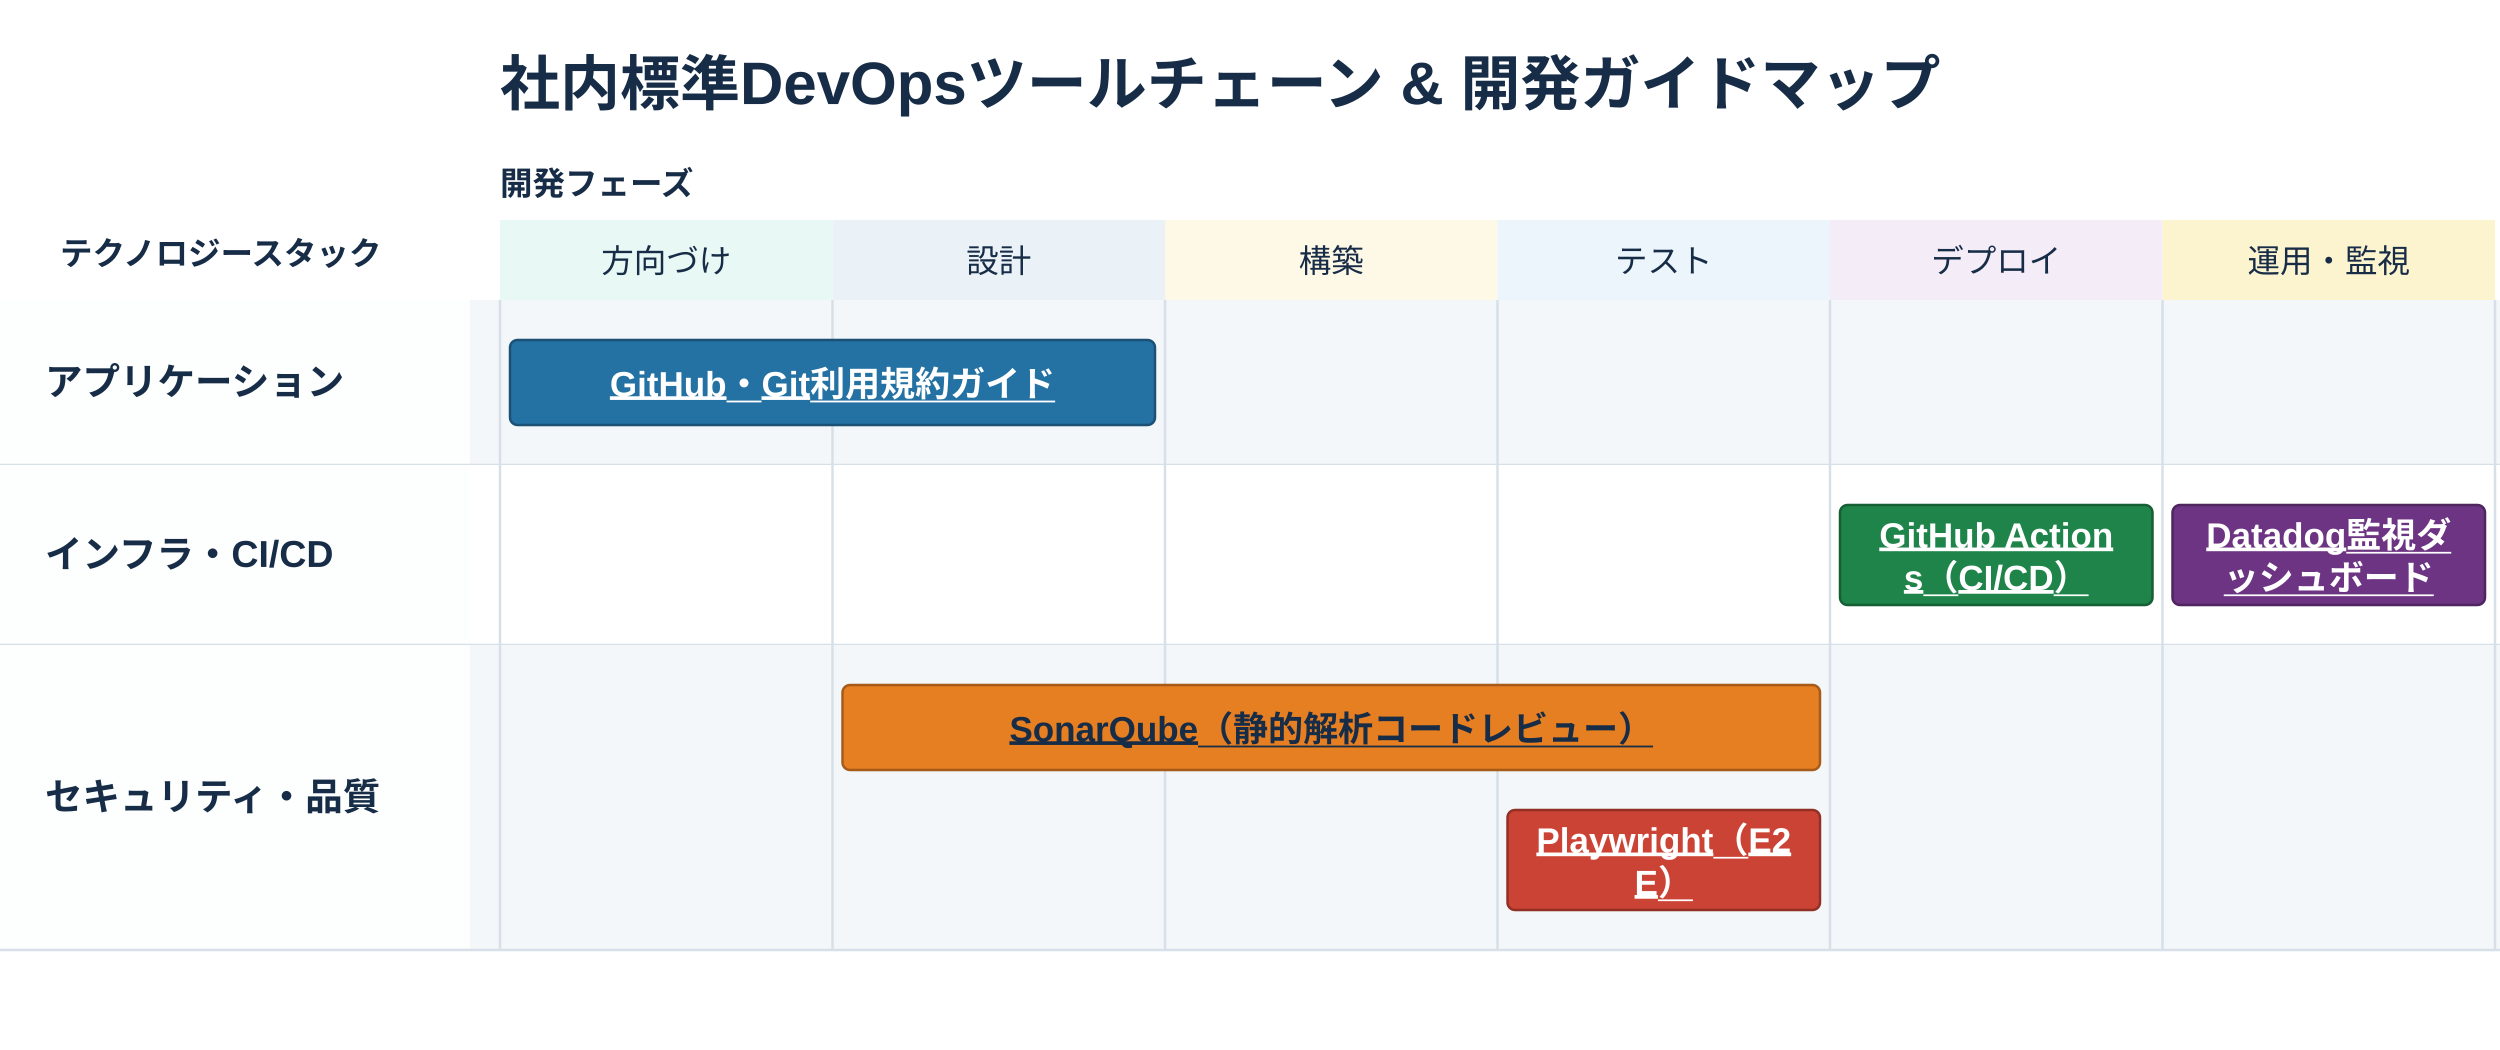
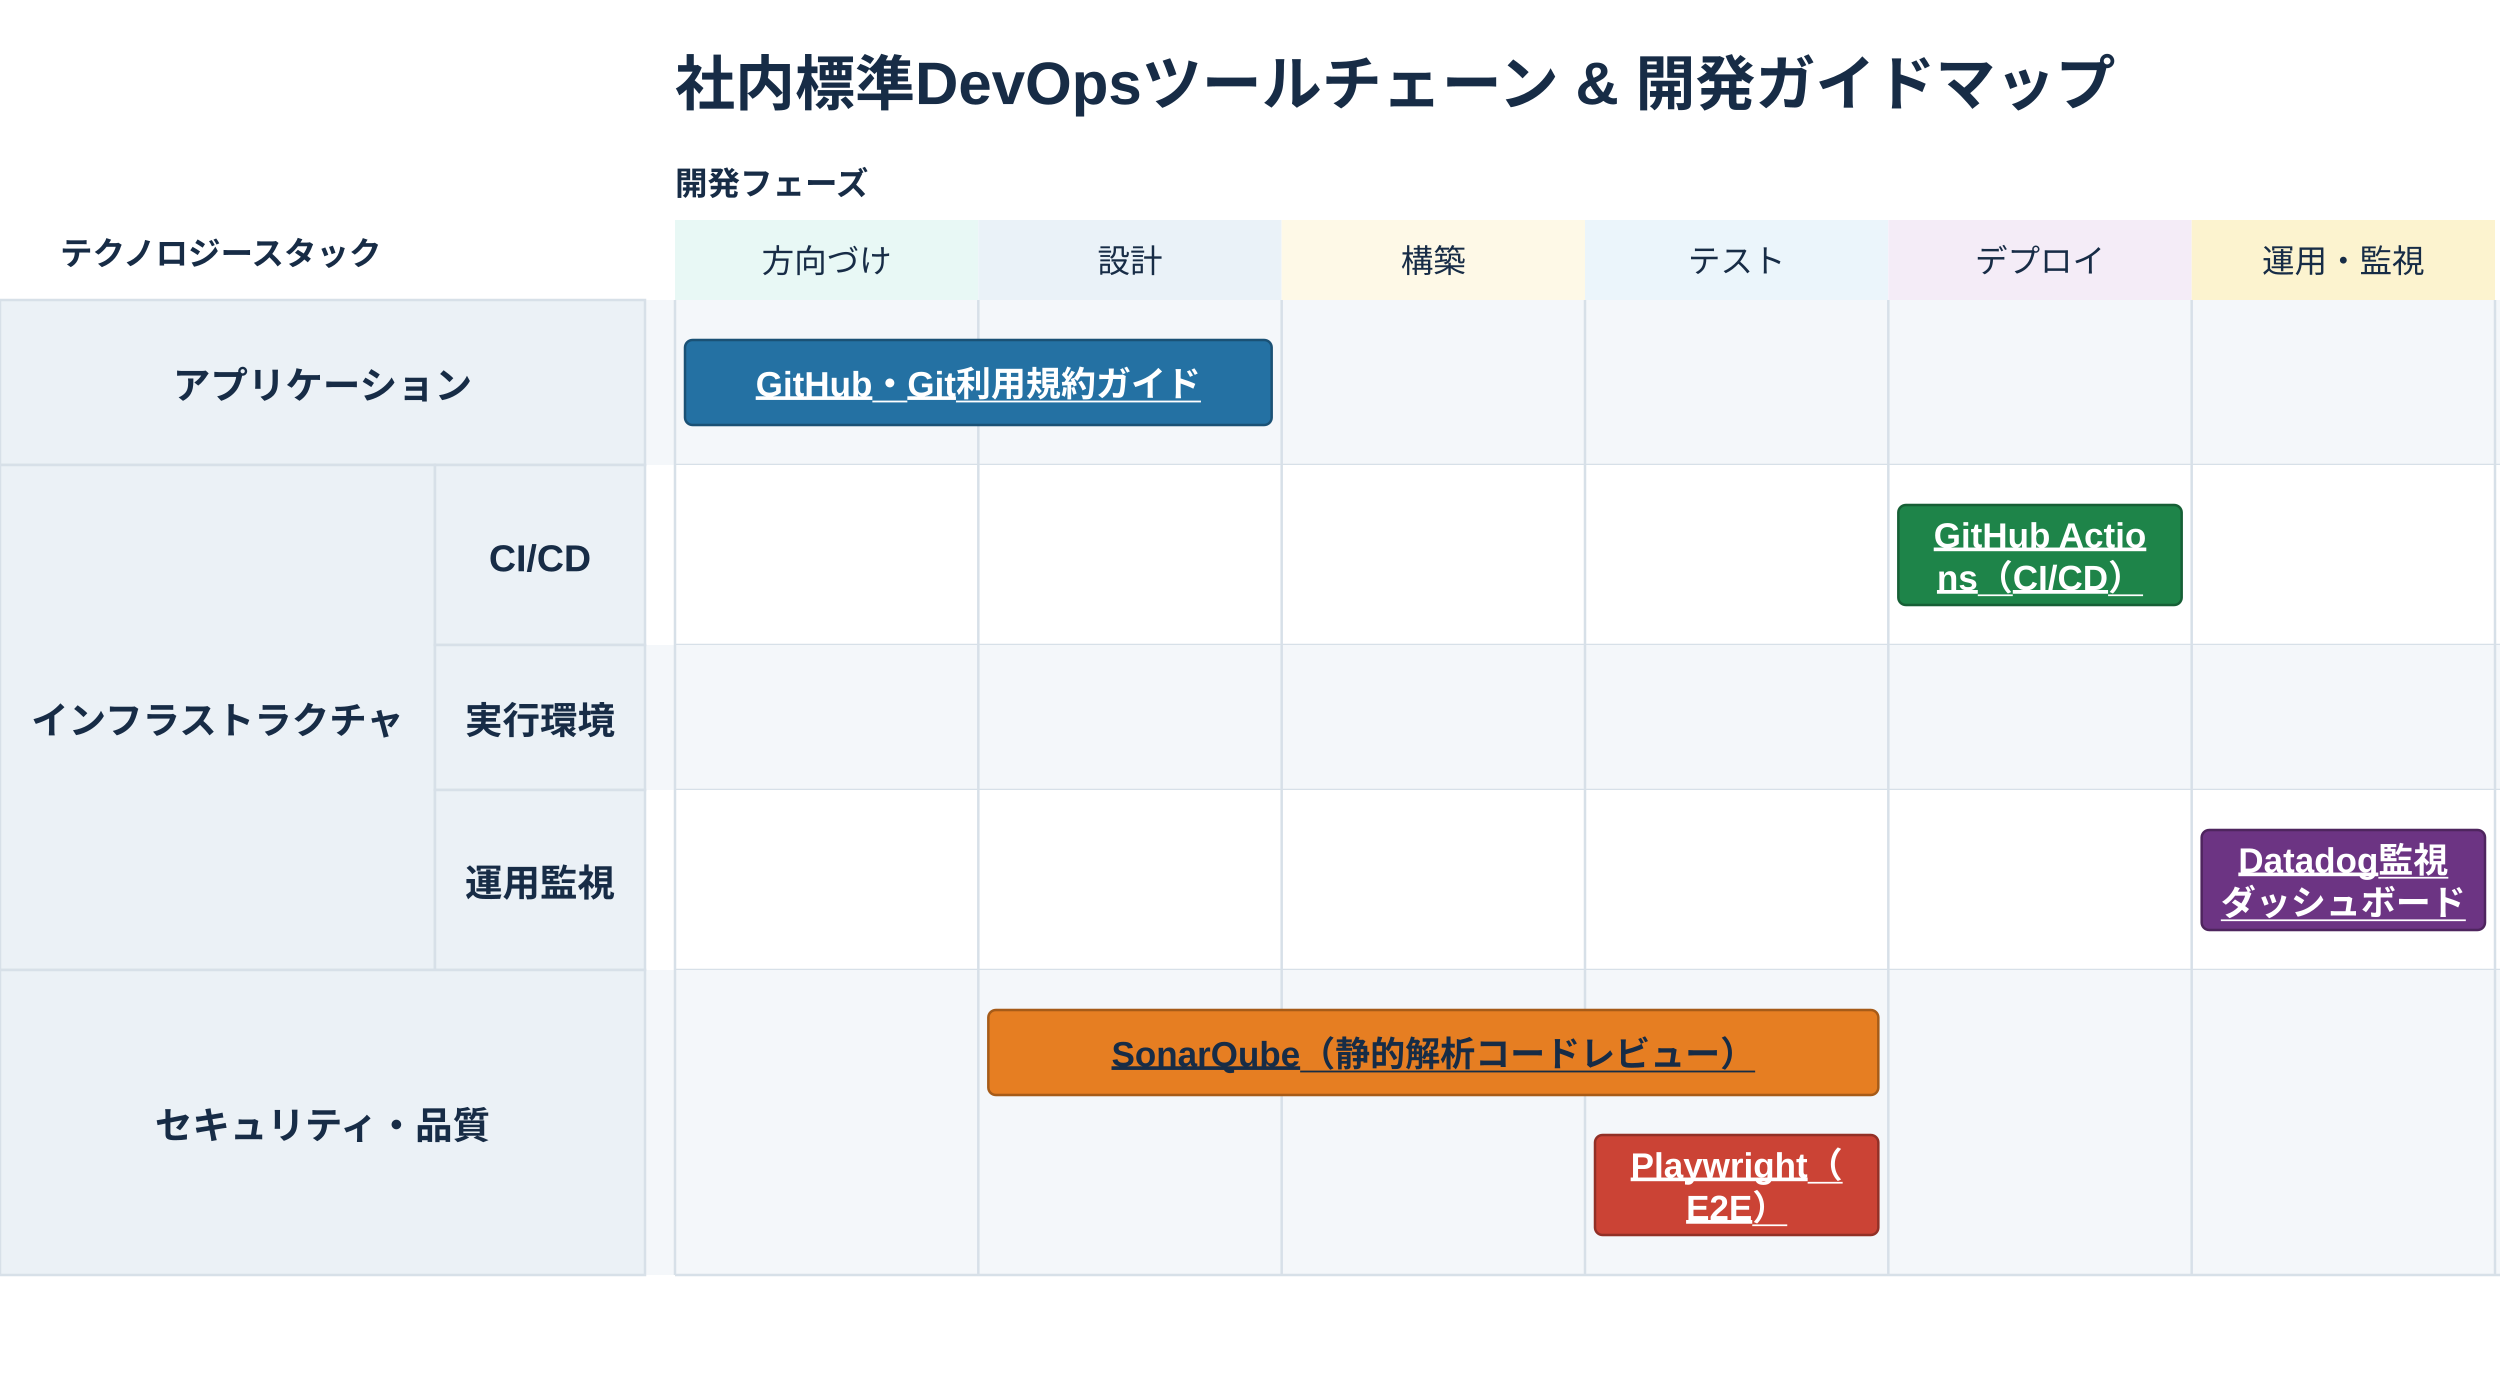
- <svg xmlns="http://www.w3.org/2000/svg" width="1000" height="420" viewBox="0 0 1000 420">
+ <svg xmlns="http://www.w3.org/2000/svg" width="1000" height="550" viewBox="0 0 1000 550">
  <rect width="100%" height="100%" fill="#ffffff" />
  <style>text{font-family:Arial,"Noto Sans JP","Yu Gothic",sans-serif;fill:#172c46}.axis{font-size:13px}.title{font-size:24px;font-weight:700}.lane-label{font-size:15px;font-weight:700}.bar-label{font-size:14px;font-weight:600}.item-link{cursor:pointer}.item-link text{text-decoration:underline}.item-link:hover rect,.item-link:focus-visible rect{fill:#c4def4;stroke:#145c91;stroke-width:2}</style>
-   <text x="200" y="42" class="title">社内標準DevOpsツールチェーン &amp; 開発ガイドマップ</text>
-   <text x="200" y="78" class="axis" font-weight="700">開発フェーズ</text>
+   <text x="270" y="42" class="title">社内標準DevOpsツールチェーン &amp; 開発ガイドマップ</text>
+   <text x="270" y="78" class="axis" font-weight="700">開発フェーズ</text>
  <text x="24" y="106" class="axis" font-weight="700">テクノロジースタック</text>
-   <rect x="200" y="88" width="133" height="32" fill="#e8f8f5" />
-   <text x="266.5" y="109" class="axis" text-anchor="middle" style="fill:#172c46">方向づけ</text>
-   <rect x="333" y="88" width="133" height="32" fill="#eaf2f8" />
-   <text x="399.5" y="109" class="axis" text-anchor="middle" style="fill:#172c46">設計</text>
-   <rect x="466" y="88" width="133" height="32" fill="#fef9e7" />
-   <text x="532.5" y="109" class="axis" text-anchor="middle" style="fill:#172c46">構築</text>
-   <rect x="599" y="88" width="133" height="32" fill="#ebf5fb" />
-   <text x="665.5" y="109" class="axis" text-anchor="middle" style="fill:#172c46">テスト</text>
-   <rect x="732" y="88" width="133" height="32" fill="#f4ecf7" />
-   <text x="798.5" y="109" class="axis" text-anchor="middle" style="fill:#172c46">デプロイ</text>
-   <rect x="865" y="88" width="133" height="32" fill="#fcf3cf" />
-   <text x="931.5" y="109" class="axis" text-anchor="middle" style="fill:#172c46">運用・監視</text>
+   <rect x="270" y="88" width="121.333" height="32" fill="#e8f8f5" />
+   <text x="330.667" y="109" class="axis" text-anchor="middle" style="fill:#172c46">方向づけ</text>
+   <rect x="391.333" y="88" width="121.333" height="32" fill="#eaf2f8" />
+   <text x="452" y="109" class="axis" text-anchor="middle" style="fill:#172c46">設計</text>
+   <rect x="512.667" y="88" width="121.333" height="32" fill="#fef9e7" />
+   <text x="573.333" y="109" class="axis" text-anchor="middle" style="fill:#172c46">構築</text>
+   <rect x="634" y="88" width="121.333" height="32" fill="#ebf5fb" />
+   <text x="694.667" y="109" class="axis" text-anchor="middle" style="fill:#172c46">テスト</text>
+   <rect x="755.333" y="88" width="121.333" height="32" fill="#f4ecf7" />
+   <text x="816" y="109" class="axis" text-anchor="middle" style="fill:#172c46">デプロイ</text>
+   <rect x="876.667" y="88" width="121.333" height="32" fill="#fcf3cf" />
+   <text x="937.333" y="109" class="axis" text-anchor="middle" style="fill:#172c46">運用・監視</text>
  <rect x="0" y="120" width="1000" height="66" fill="#f4f7fa" />
-   <rect x="0" y="120" width="188" height="66" fill="#fdfefe" />
-   <text x="18" y="158" class="lane-label" style="fill:#172c46">アプリケーション</text>
-   <line x1="0" y1="186" x2="1000" y2="186" stroke="#d7e0e8" />
+   <line x1="270" y1="186" x2="1000" y2="186" stroke="#d7e0e8" />
  <rect x="0" y="186" width="1000" height="72" fill="#ffffff" />
-   <rect x="0" y="186" width="188" height="72" fill="#fdfefe" />
-   <text x="18" y="227" class="lane-label" style="fill:#172c46">インフラ・CI/CD</text>
-   <line x1="0" y1="258" x2="1000" y2="258" stroke="#d7e0e8" />
-   <rect x="0" y="258" width="1000" height="122" fill="#f4f7fa" />
-   <rect x="0" y="258" width="188" height="122" fill="#fdfefe" />
-   <text x="18" y="324" class="lane-label" style="fill:#172c46">セキュリティ・品質</text>
-   <line x1="0" y1="380" x2="1000" y2="380" stroke="#d7e0e8" />
-   <line x1="200" y1="120" x2="200" y2="380" stroke="#d7e0e8" />
-   <line x1="333" y1="120" x2="333" y2="380" stroke="#d7e0e8" />
-   <line x1="466" y1="120" x2="466" y2="380" stroke="#d7e0e8" />
-   <line x1="599" y1="120" x2="599" y2="380" stroke="#d7e0e8" />
-   <line x1="732" y1="120" x2="732" y2="380" stroke="#d7e0e8" />
-   <line x1="865" y1="120" x2="865" y2="380" stroke="#d7e0e8" />
-   <line x1="998" y1="120" x2="998" y2="380" stroke="#d7e0e8" />
+   <line x1="270" y1="258" x2="1000" y2="258" stroke="#d7e0e8" />
+   <rect x="0" y="258" width="1000" height="58" fill="#f4f7fa" />
+   <line x1="270" y1="316" x2="1000" y2="316" stroke="#d7e0e8" />
+   <rect x="0" y="316" width="1000" height="72" fill="#ffffff" />
+   <line x1="270" y1="388" x2="1000" y2="388" stroke="#d7e0e8" />
+   <rect x="0" y="388" width="1000" height="122" fill="#f4f7fa" />
+   <line x1="270" y1="510" x2="1000" y2="510" stroke="#d7e0e8" />
+   <rect x="0" y="120" width="258" height="66" fill="#ebf1f6" stroke="#d7e0e8" />
+   <text x="129" y="159.5" class="lane-label" text-anchor="middle" style="fill:#172c46">アプリケーション</text>
+   <rect x="0" y="186" width="174" height="202" fill="#ebf1f6" stroke="#d7e0e8" />
+   <text x="87" y="293.5" class="lane-label" text-anchor="middle" style="fill:#172c46">インフラストラクチャ</text>
+   <rect x="174" y="186" width="84" height="72" fill="#ebf1f6" stroke="#d7e0e8" />
+   <text x="216" y="228.5" class="lane-label" text-anchor="middle" style="fill:#172c46">CI/CD</text>
+   <rect x="174" y="258" width="84" height="58" fill="#ebf1f6" stroke="#d7e0e8" />
+   <text x="216" y="293.5" class="lane-label" text-anchor="middle" style="fill:#172c46">実行環境</text>
+   <rect x="174" y="316" width="84" height="72" fill="#ebf1f6" stroke="#d7e0e8" />
+   <text x="216" y="358.5" class="lane-label" text-anchor="middle" style="fill:#172c46">運用監視</text>
+   <rect x="0" y="388" width="258" height="122" fill="#ebf1f6" stroke="#d7e0e8" />
+   <text x="129" y="455.5" class="lane-label" text-anchor="middle" style="fill:#172c46">セキュリティ・品質</text>
+   <line x1="270" y1="120" x2="270" y2="510" stroke="#d7e0e8" />
+   <line x1="391.333" y1="120" x2="391.333" y2="510" stroke="#d7e0e8" />
+   <line x1="512.667" y1="120" x2="512.667" y2="510" stroke="#d7e0e8" />
+   <line x1="634" y1="120" x2="634" y2="510" stroke="#d7e0e8" />
+   <line x1="755.333" y1="120" x2="755.333" y2="510" stroke="#d7e0e8" />
+   <line x1="876.667" y1="120" x2="876.667" y2="510" stroke="#d7e0e8" />
+   <line x1="998" y1="120" x2="998" y2="510" stroke="#d7e0e8" />
  <g data-item-id="git-guide">
    <a href="https://your-wiki.internal" target="_blank" rel="noopener noreferrer" tabindex="0" aria-label="GitHub・Git利用規約ガイドを開く" class="item-link">
-       <rect x="204" y="136" width="258" height="34" rx="3" fill="#2471a3" stroke="#1a5175" />
-       <text x="333" y="158.5" class="bar-label" text-anchor="middle" style="fill:#ffffff">GitHub・Git利用規約ガイド</text>
+       <rect x="274" y="136" width="234.667" height="34" rx="3" fill="#2471a3" stroke="#1a5175" />
+       <text x="391.333" y="158.5" class="bar-label" text-anchor="middle" style="fill:#ffffff">GitHub・Git利用規約ガイド</text>
    </a>
  </g>
  <g data-item-id="github-actions">
    <a href="https://internal.net" target="_blank" rel="noopener noreferrer" tabindex="0" aria-label="GitHub Actions（CI/CD）を開く" class="item-link">
-       <rect x="736" y="202" width="125" height="40" rx="3" fill="#1e8449" stroke="#165f35" />
-       <text x="798.5" y="219" class="bar-label" text-anchor="middle" style="fill:#ffffff">GitHub Action</text>
-       <text x="798.5" y="236" class="bar-label" text-anchor="middle" style="fill:#ffffff">s（CI/CD）</text>
+       <rect x="759.333" y="202" width="113.333" height="40" rx="3" fill="#1e8449" stroke="#165f35" />
+       <text x="816" y="219" class="bar-label" text-anchor="middle" style="fill:#ffffff">GitHub Actio</text>
+       <text x="816" y="236" class="bar-label" text-anchor="middle" style="fill:#ffffff">ns（CI/CD）</text>
    </a>
  </g>
  <g data-item-id="datadog-ops">
    <a href="https://internal.net" target="_blank" rel="noopener noreferrer" tabindex="0" aria-label="Datadog監視ダッシュボードを開く" class="item-link">
-       <rect x="869" y="202" width="125" height="40" rx="3" fill="#6c3483" stroke="#4e255e" />
-       <text x="931.5" y="219" class="bar-label" text-anchor="middle" style="fill:#ffffff">Datadog監視ダ</text>
-       <text x="931.5" y="236" class="bar-label" text-anchor="middle" style="fill:#ffffff">ッシュボード</text>
+       <rect x="880.667" y="332" width="113.333" height="40" rx="3" fill="#6c3483" stroke="#4e255e" />
+       <text x="937.333" y="349" class="bar-label" text-anchor="middle" style="fill:#ffffff">Datadog監視</text>
+       <text x="937.333" y="366" class="bar-label" text-anchor="middle" style="fill:#ffffff">ダッシュボード</text>
    </a>
  </g>
  <g data-item-id="sonar-qube">
    <a href="https://internal.net" target="_blank" rel="noopener noreferrer" tabindex="0" aria-label="SonarQube（静的解析コードレビュー）を開く" class="item-link">
-       <rect x="337" y="274" width="391" height="34" rx="3" fill="#e67e22" stroke="#a65b18" />
-       <text x="532.5" y="296.5" class="bar-label" text-anchor="middle" style="fill:#172c46">SonarQube（静的解析コードレビュー）</text>
+       <rect x="395.333" y="404" width="356" height="34" rx="3" fill="#e67e22" stroke="#a65b18" />
+       <text x="573.333" y="426.5" class="bar-label" text-anchor="middle" style="fill:#172c46">SonarQube（静的解析コードレビュー）</text>
    </a>
  </g>
  <g data-item-id="play-wright">
    <a href="https://your-wiki.internal" target="_blank" rel="noopener noreferrer" tabindex="0" aria-label="Playwright（E2E）を開く" class="item-link">
-       <rect x="603" y="324" width="125" height="40" rx="3" fill="#cb4335" stroke="#923026" />
-       <text x="665.5" y="341" class="bar-label" text-anchor="middle" style="fill:#ffffff">Playwright（E2</text>
-       <text x="665.5" y="358" class="bar-label" text-anchor="middle" style="fill:#ffffff">E）</text>
+       <rect x="638" y="454" width="113.333" height="40" rx="3" fill="#cb4335" stroke="#923026" />
+       <text x="694.667" y="471" class="bar-label" text-anchor="middle" style="fill:#ffffff">Playwright（</text>
+       <text x="694.667" y="488" class="bar-label" text-anchor="middle" style="fill:#ffffff">E2E）</text>
    </a>
  </g>
</svg>
